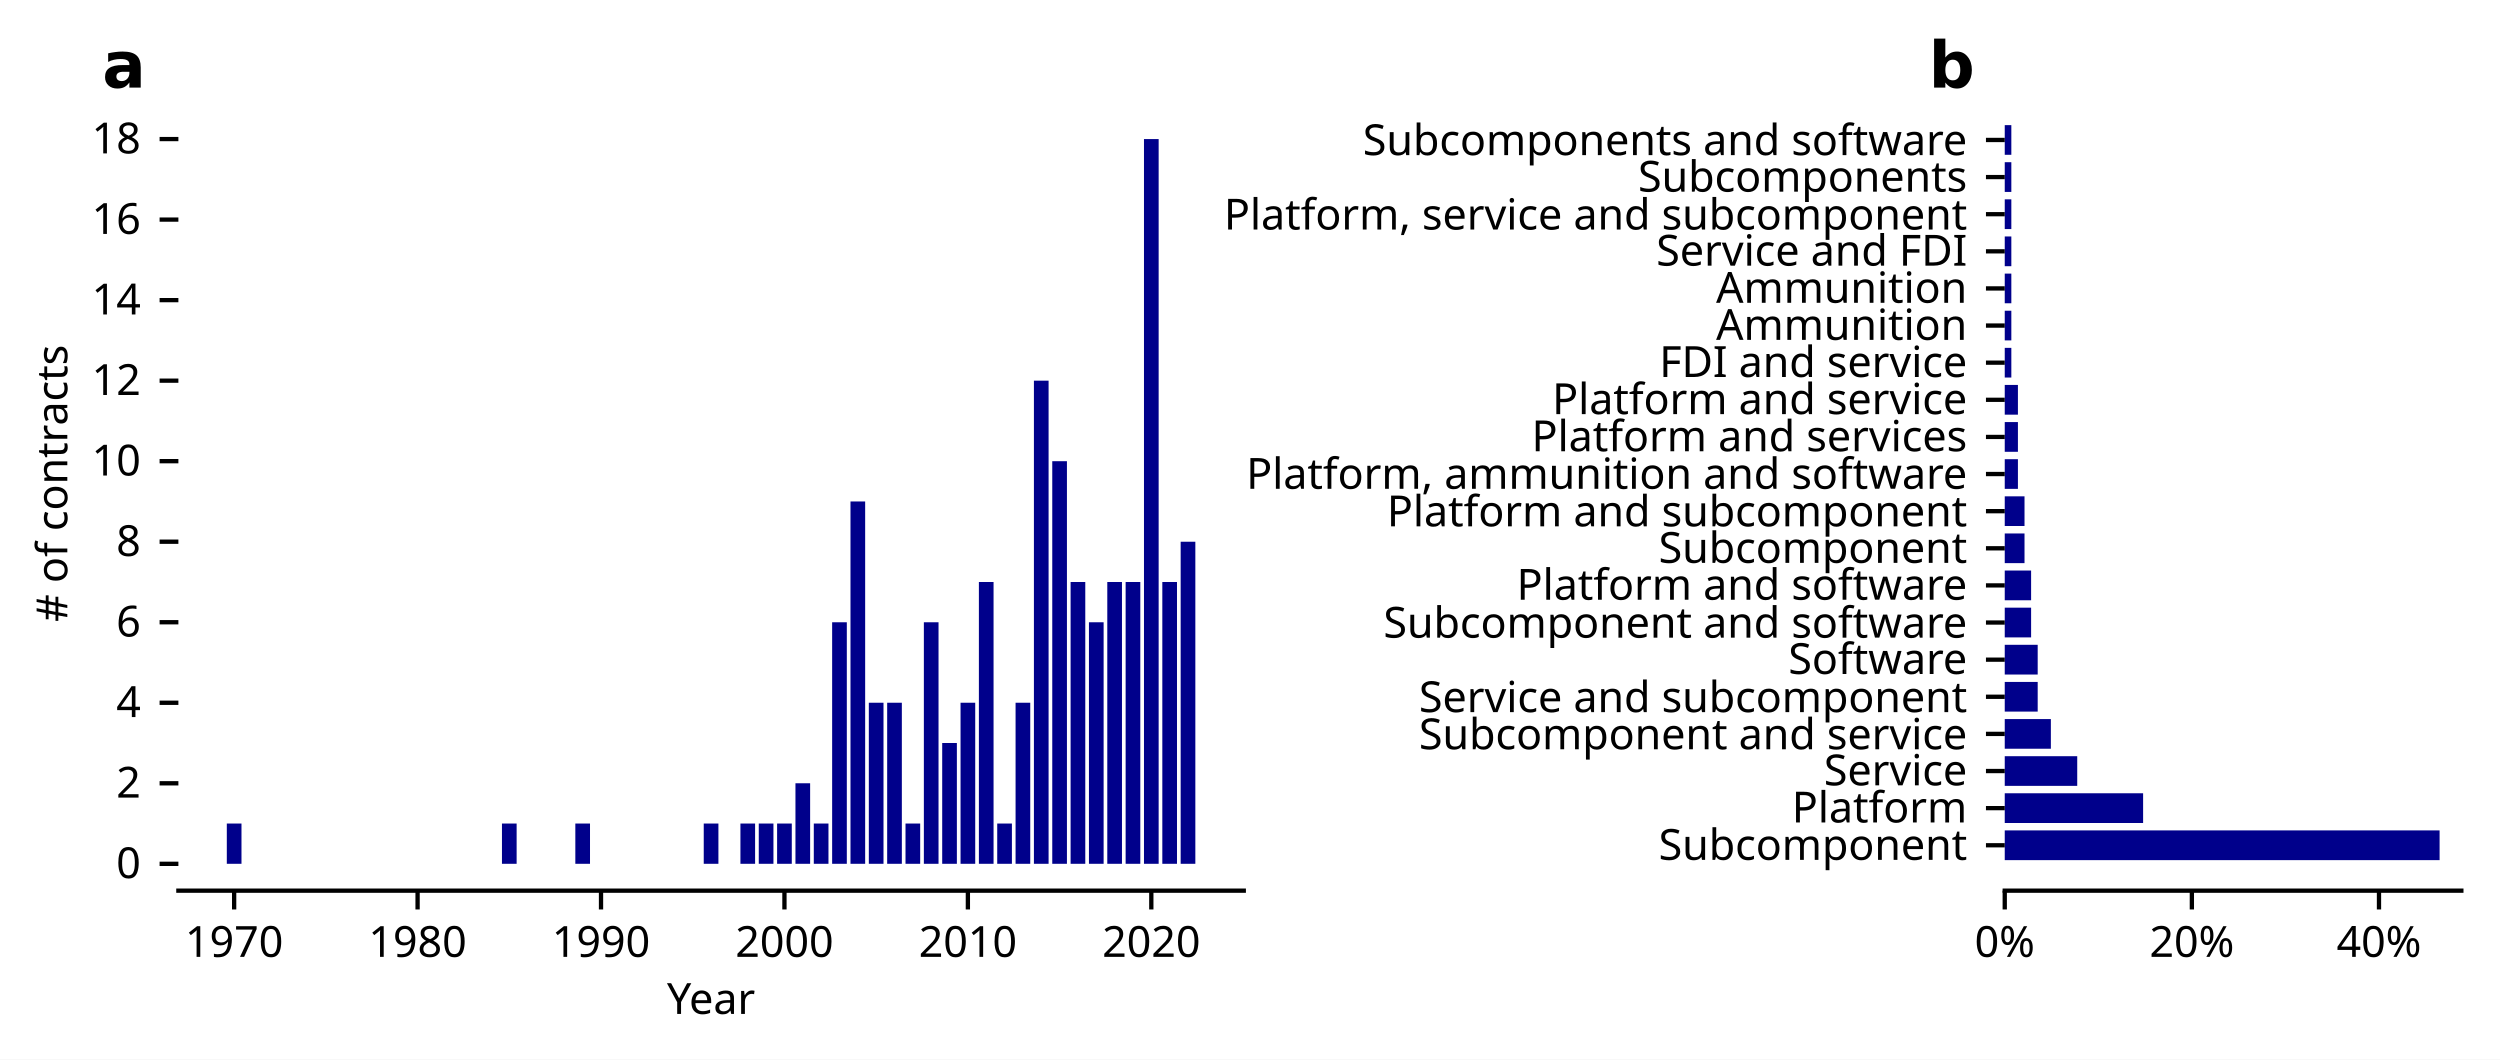
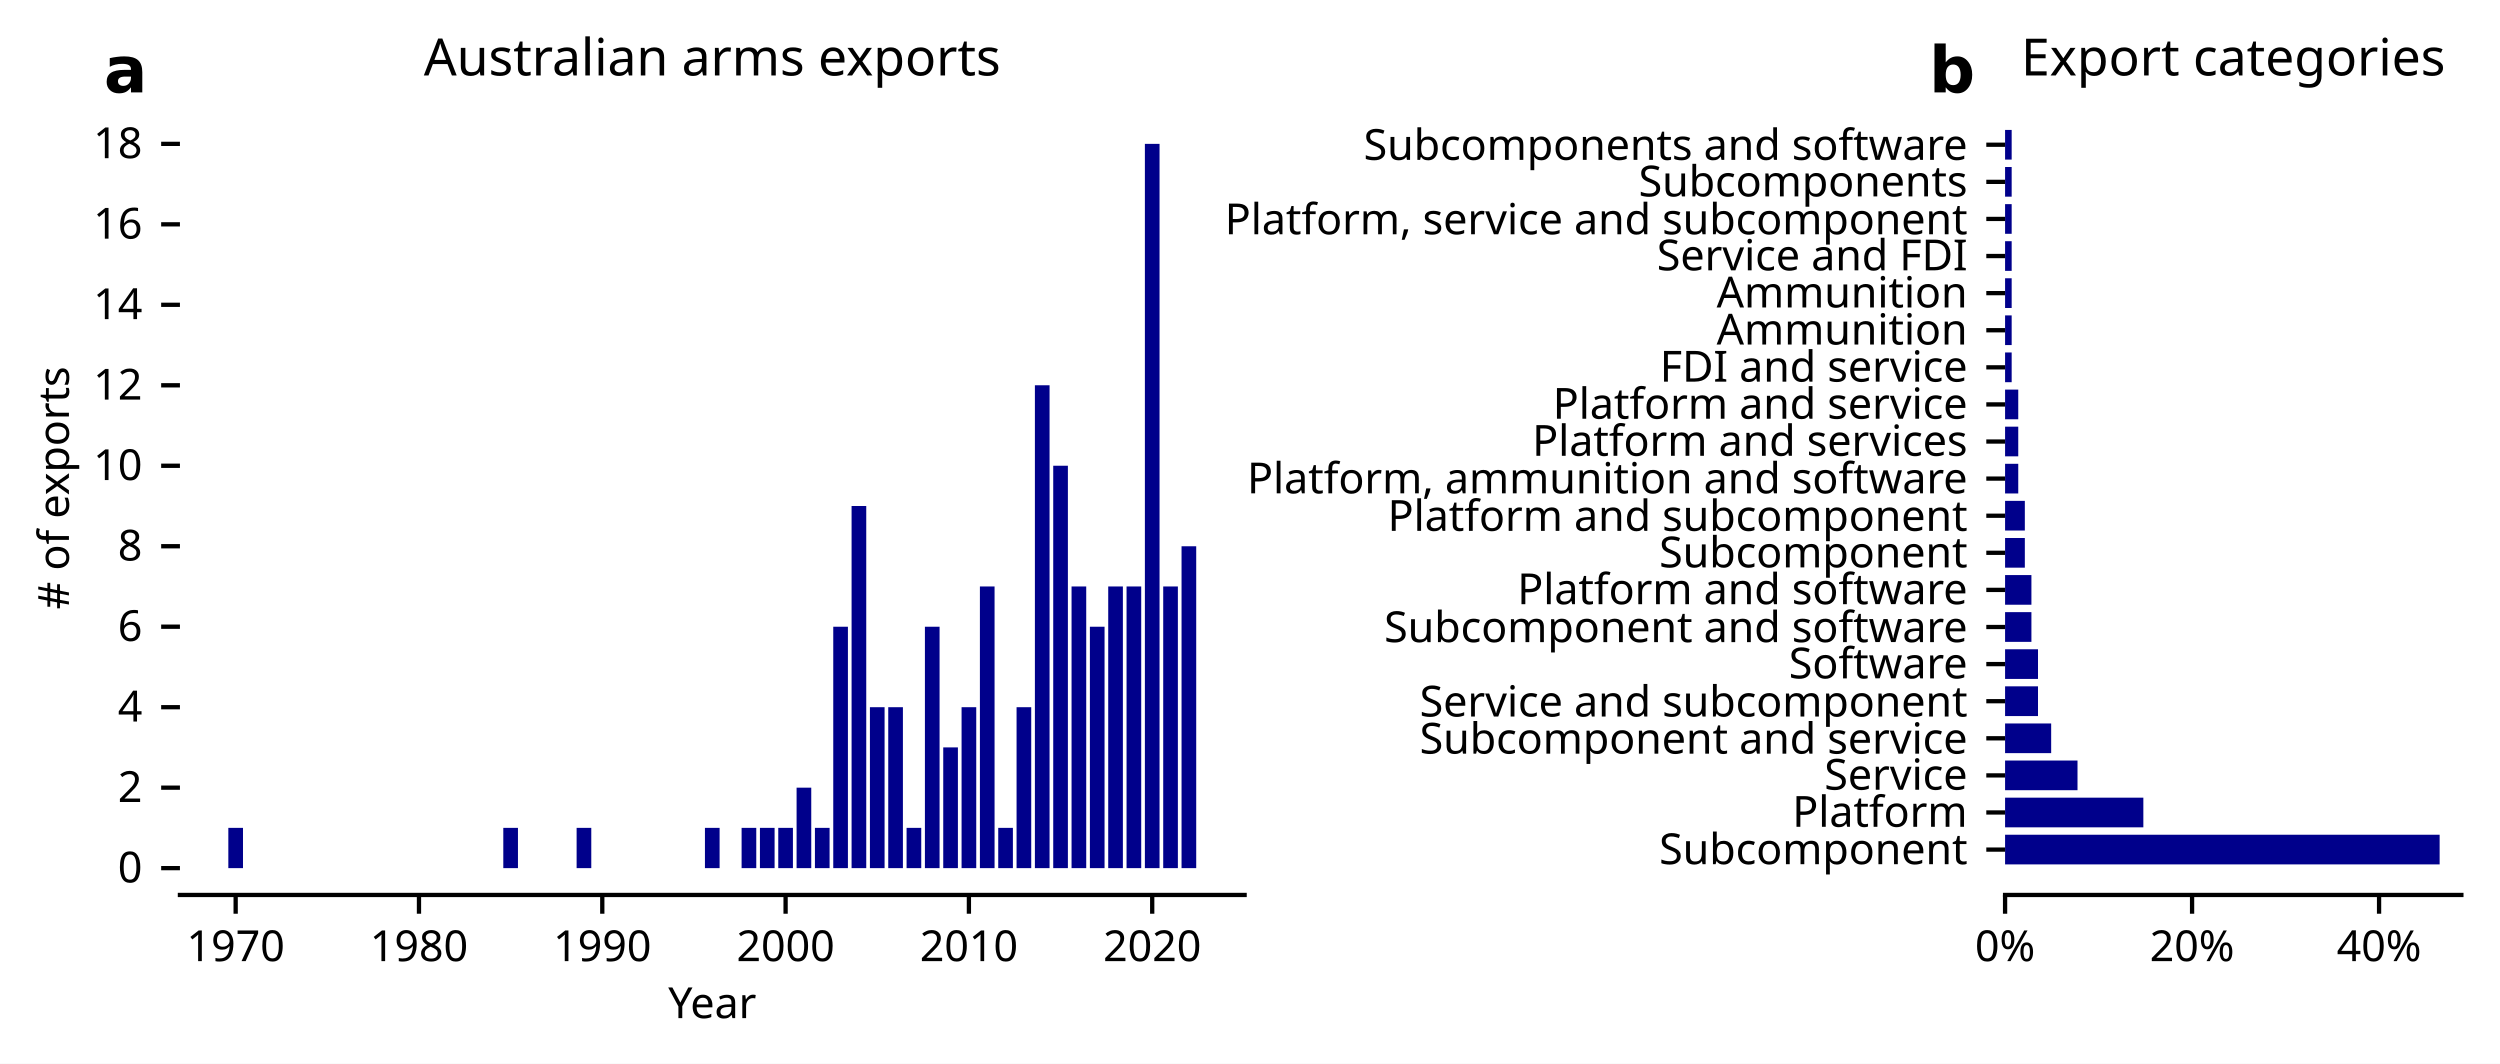
- <svg xmlns="http://www.w3.org/2000/svg" xmlns:xlink="http://www.w3.org/1999/xlink" width="465.621pt" height="197.333pt" viewBox="0 0 465.621 197.333" version="1.1">
+ <svg xmlns="http://www.w3.org/2000/svg" xmlns:xlink="http://www.w3.org/1999/xlink" width="465.932pt" height="198.244pt" viewBox="0 0 465.932 198.244" version="1.1">
  <defs>
    <style type="text/css">*{stroke-linejoin: round; stroke-linecap: butt}</style>
  </defs>
  <g id="figure_1">
    <g id="patch_1">
-       <path d="M -0 197.333  L 465.621 197.333  L 465.621 -0  L -0 -0  z " style="fill: #ffffff" />
+       <path d="M 0 198.244  L 465.932 198.244  L 465.932 0  L 0 0  z " style="fill: #ffffff" />
    </g>
    <g id="axes_1">
      <g id="patch_2">
-         <path d="M 33.224 160.885  L 231.649 160.885  L 231.649 19.153  L 33.224 19.153  L 33.224 160.885  z " style="fill: none" />
+         <path d="M 33.535 161.796  L 231.96 161.796  L 231.96 20.064  L 33.535 20.064  L 33.535 161.796  z " style="fill: none" />
      </g>
      <g id="patch_3">
-         <path d="M 42.243 160.885  L 44.976 160.885  L 44.976 153.386  L 42.243 153.386  z " clip-path="url(#p292abb1988)" style="fill: #00008b" />
+         <path d="M 42.554 161.796  L 45.287 161.796  L 45.287 154.297  L 42.554 154.297  z " clip-path="url(#pc2009edf38)" style="fill: #00008b" />
      </g>
      <g id="patch_4">
-         <path d="M 93.489 160.885  L 96.222 160.885  L 96.222 153.386  L 93.489 153.386  z " clip-path="url(#p292abb1988)" style="fill: #00008b" />
+         <path d="M 93.801 161.796  L 96.534 161.796  L 96.534 154.297  L 93.801 154.297  z " clip-path="url(#pc2009edf38)" style="fill: #00008b" />
      </g>
      <g id="patch_5">
-         <path d="M 107.155 160.885  L 109.888 160.885  L 109.888 153.386  L 107.155 153.386  z " clip-path="url(#p292abb1988)" style="fill: #00008b" />
+         <path d="M 107.466 161.796  L 110.199 161.796  L 110.199 154.297  L 107.466 154.297  z " clip-path="url(#pc2009edf38)" style="fill: #00008b" />
      </g>
      <g id="patch_6">
-         <path d="M 131.07 160.885  L 133.803 160.885  L 133.803 153.386  L 131.07 153.386  z " clip-path="url(#p292abb1988)" style="fill: #00008b" />
+         <path d="M 131.381 161.796  L 134.114 161.796  L 134.114 154.297  L 131.381 154.297  z " clip-path="url(#pc2009edf38)" style="fill: #00008b" />
      </g>
      <g id="patch_7">
-         <path d="M 137.903 160.885  L 140.636 160.885  L 140.636 153.386  L 137.903 153.386  z " clip-path="url(#p292abb1988)" style="fill: #00008b" />
+         <path d="M 138.214 161.796  L 140.947 161.796  L 140.947 154.297  L 138.214 154.297  z " clip-path="url(#pc2009edf38)" style="fill: #00008b" />
      </g>
      <g id="patch_8">
-         <path d="M 141.319 160.885  L 144.052 160.885  L 144.052 153.386  L 141.319 153.386  z " clip-path="url(#p292abb1988)" style="fill: #00008b" />
+         <path d="M 141.63 161.796  L 144.363 161.796  L 144.363 154.297  L 141.63 154.297  z " clip-path="url(#pc2009edf38)" style="fill: #00008b" />
      </g>
      <g id="patch_9">
-         <path d="M 144.735 160.885  L 147.469 160.885  L 147.469 153.386  L 144.735 153.386  z " clip-path="url(#p292abb1988)" style="fill: #00008b" />
+         <path d="M 145.047 161.796  L 147.78 161.796  L 147.78 154.297  L 145.047 154.297  z " clip-path="url(#pc2009edf38)" style="fill: #00008b" />
      </g>
      <g id="patch_10">
-         <path d="M 148.152 160.885  L 150.885 160.885  L 150.885 145.887  L 148.152 145.887  z " clip-path="url(#p292abb1988)" style="fill: #00008b" />
+         <path d="M 148.463 161.796  L 151.196 161.796  L 151.196 146.798  L 148.463 146.798  z " clip-path="url(#pc2009edf38)" style="fill: #00008b" />
      </g>
      <g id="patch_11">
-         <path d="M 151.568 160.885  L 154.301 160.885  L 154.301 153.386  L 151.568 153.386  z " clip-path="url(#p292abb1988)" style="fill: #00008b" />
+         <path d="M 151.88 161.796  L 154.613 161.796  L 154.613 154.297  L 151.88 154.297  z " clip-path="url(#pc2009edf38)" style="fill: #00008b" />
      </g>
      <g id="patch_12">
-         <path d="M 154.985 160.885  L 157.718 160.885  L 157.718 115.891  L 154.985 115.891  z " clip-path="url(#p292abb1988)" style="fill: #00008b" />
+         <path d="M 155.296 161.796  L 158.029 161.796  L 158.029 116.802  L 155.296 116.802  z " clip-path="url(#pc2009edf38)" style="fill: #00008b" />
      </g>
      <g id="patch_13">
-         <path d="M 158.401 160.885  L 161.134 160.885  L 161.134 93.393  L 158.401 93.393  z " clip-path="url(#p292abb1988)" style="fill: #00008b" />
+         <path d="M 158.712 161.796  L 161.445 161.796  L 161.445 94.305  L 158.712 94.305  z " clip-path="url(#pc2009edf38)" style="fill: #00008b" />
      </g>
      <g id="patch_14">
-         <path d="M 161.817 160.885  L 164.551 160.885  L 164.551 130.889  L 161.817 130.889  z " clip-path="url(#p292abb1988)" style="fill: #00008b" />
+         <path d="M 162.129 161.796  L 164.862 161.796  L 164.862 131.8  L 162.129 131.8  z " clip-path="url(#pc2009edf38)" style="fill: #00008b" />
      </g>
      <g id="patch_15">
-         <path d="M 165.234 160.885  L 167.967 160.885  L 167.967 130.889  L 165.234 130.889  z " clip-path="url(#p292abb1988)" style="fill: #00008b" />
+         <path d="M 165.545 161.796  L 168.278 161.796  L 168.278 131.8  L 165.545 131.8  z " clip-path="url(#pc2009edf38)" style="fill: #00008b" />
      </g>
      <g id="patch_16">
-         <path d="M 168.65 160.885  L 171.383 160.885  L 171.383 153.386  L 168.65 153.386  z " clip-path="url(#p292abb1988)" style="fill: #00008b" />
+         <path d="M 168.962 161.796  L 171.695 161.796  L 171.695 154.297  L 168.962 154.297  z " clip-path="url(#pc2009edf38)" style="fill: #00008b" />
      </g>
      <g id="patch_17">
-         <path d="M 172.067 160.885  L 174.8 160.885  L 174.8 115.891  L 172.067 115.891  z " clip-path="url(#p292abb1988)" style="fill: #00008b" />
+         <path d="M 172.378 161.796  L 175.111 161.796  L 175.111 116.802  L 172.378 116.802  z " clip-path="url(#pc2009edf38)" style="fill: #00008b" />
      </g>
      <g id="patch_18">
-         <path d="M 175.483 160.885  L 178.216 160.885  L 178.216 138.388  L 175.483 138.388  z " clip-path="url(#p292abb1988)" style="fill: #00008b" />
+         <path d="M 175.794 161.796  L 178.528 161.796  L 178.528 139.299  L 175.794 139.299  z " clip-path="url(#pc2009edf38)" style="fill: #00008b" />
      </g>
      <g id="patch_19">
-         <path d="M 178.9 160.885  L 181.633 160.885  L 181.633 130.889  L 178.9 130.889  z " clip-path="url(#p292abb1988)" style="fill: #00008b" />
+         <path d="M 179.211 161.796  L 181.944 161.796  L 181.944 131.8  L 179.211 131.8  z " clip-path="url(#pc2009edf38)" style="fill: #00008b" />
      </g>
      <g id="patch_20">
-         <path d="M 182.316 160.885  L 185.049 160.885  L 185.049 108.392  L 182.316 108.392  z " clip-path="url(#p292abb1988)" style="fill: #00008b" />
+         <path d="M 182.627 161.796  L 185.36 161.796  L 185.36 109.303  L 182.627 109.303  z " clip-path="url(#pc2009edf38)" style="fill: #00008b" />
      </g>
      <g id="patch_21">
-         <path d="M 185.732 160.885  L 188.466 160.885  L 188.466 153.386  L 185.732 153.386  z " clip-path="url(#p292abb1988)" style="fill: #00008b" />
+         <path d="M 186.044 161.796  L 188.777 161.796  L 188.777 154.297  L 186.044 154.297  z " clip-path="url(#pc2009edf38)" style="fill: #00008b" />
      </g>
      <g id="patch_22">
-         <path d="M 189.149 160.885  L 191.882 160.885  L 191.882 130.889  L 189.149 130.889  z " clip-path="url(#p292abb1988)" style="fill: #00008b" />
+         <path d="M 189.46 161.796  L 192.193 161.796  L 192.193 131.8  L 189.46 131.8  z " clip-path="url(#pc2009edf38)" style="fill: #00008b" />
      </g>
      <g id="patch_23">
-         <path d="M 192.565 160.885  L 195.298 160.885  L 195.298 70.896  L 192.565 70.896  z " clip-path="url(#p292abb1988)" style="fill: #00008b" />
+         <path d="M 192.876 161.796  L 195.61 161.796  L 195.61 71.808  L 192.876 71.808  z " clip-path="url(#pc2009edf38)" style="fill: #00008b" />
      </g>
      <g id="patch_24">
-         <path d="M 195.982 160.885  L 198.715 160.885  L 198.715 85.894  L 195.982 85.894  z " clip-path="url(#p292abb1988)" style="fill: #00008b" />
+         <path d="M 196.293 161.796  L 199.026 161.796  L 199.026 86.806  L 196.293 86.806  z " clip-path="url(#pc2009edf38)" style="fill: #00008b" />
      </g>
      <g id="patch_25">
-         <path d="M 199.398 160.885  L 202.131 160.885  L 202.131 108.392  L 199.398 108.392  z " clip-path="url(#p292abb1988)" style="fill: #00008b" />
+         <path d="M 199.709 161.796  L 202.442 161.796  L 202.442 109.303  L 199.709 109.303  z " clip-path="url(#pc2009edf38)" style="fill: #00008b" />
      </g>
      <g id="patch_26">
-         <path d="M 202.814 160.885  L 205.548 160.885  L 205.548 115.891  L 202.814 115.891  z " clip-path="url(#p292abb1988)" style="fill: #00008b" />
+         <path d="M 203.126 161.796  L 205.859 161.796  L 205.859 116.802  L 203.126 116.802  z " clip-path="url(#pc2009edf38)" style="fill: #00008b" />
      </g>
      <g id="patch_27">
-         <path d="M 206.231 160.885  L 208.964 160.885  L 208.964 108.392  L 206.231 108.392  z " clip-path="url(#p292abb1988)" style="fill: #00008b" />
+         <path d="M 206.542 161.796  L 209.275 161.796  L 209.275 109.303  L 206.542 109.303  z " clip-path="url(#pc2009edf38)" style="fill: #00008b" />
      </g>
      <g id="patch_28">
-         <path d="M 209.647 160.885  L 212.38 160.885  L 212.38 108.392  L 209.647 108.392  z " clip-path="url(#p292abb1988)" style="fill: #00008b" />
+         <path d="M 209.959 161.796  L 212.692 161.796  L 212.692 109.303  L 209.959 109.303  z " clip-path="url(#pc2009edf38)" style="fill: #00008b" />
      </g>
      <g id="patch_29">
-         <path d="M 213.064 160.885  L 215.797 160.885  L 215.797 25.902  L 213.064 25.902  z " clip-path="url(#p292abb1988)" style="fill: #00008b" />
+         <path d="M 213.375 161.796  L 216.108 161.796  L 216.108 26.813  L 213.375 26.813  z " clip-path="url(#pc2009edf38)" style="fill: #00008b" />
      </g>
      <g id="patch_30">
-         <path d="M 216.48 160.885  L 219.213 160.885  L 219.213 108.392  L 216.48 108.392  z " clip-path="url(#p292abb1988)" style="fill: #00008b" />
+         <path d="M 216.791 161.796  L 219.524 161.796  L 219.524 109.303  L 216.791 109.303  z " clip-path="url(#pc2009edf38)" style="fill: #00008b" />
      </g>
      <g id="patch_31">
-         <path d="M 219.896 160.885  L 222.63 160.885  L 222.63 100.893  L 219.896 100.893  z " clip-path="url(#p292abb1988)" style="fill: #00008b" />
+         <path d="M 220.208 161.796  L 222.941 161.796  L 222.941 101.804  L 220.208 101.804  z " clip-path="url(#pc2009edf38)" style="fill: #00008b" />
      </g>
      <g id="matplotlib.axis_1">
        <g id="xtick_1">
          <g id="line2d_1">
            <defs>
-               <path id="m5341756883" d="M 0 0  L 0 3.5  " style="stroke: #000000; stroke-width: 0.8" />
+               <path id="m7b7321b5f1" d="M 0 0  L 0 3.5  " style="stroke: #000000; stroke-width: 0.8" />
            </defs>
            <g>
-               <use xlink:href="#m5341756883" x="43.61" y="165.885" style="stroke: #000000; stroke-width: 0.8" />
+               <use xlink:href="#m7b7321b5f1" x="43.921" y="166.796" style="stroke: #000000; stroke-width: 0.8" />
            </g>
          </g>
          <g id="text_1">
-             <text style="font-size: 8px; font-family: 'Atkinson Hyperlegible'; text-anchor: middle" x="43.61" y="178.221" transform="rotate(-0 43.60964 178.2213)">1970</text>
+             <text style="font-size: 8px; font-family: 'Atkinson Hyperlegible'; text-anchor: middle" x="43.921" y="179.133" transform="rotate(-0 43.92089 179.1325)">1970</text>
          </g>
        </g>
        <g id="xtick_2">
          <g id="line2d_2">
            <g>
-               <use xlink:href="#m5341756883" x="77.774" y="165.885" style="stroke: #000000; stroke-width: 0.8" />
+               <use xlink:href="#m7b7321b5f1" x="78.085" y="166.796" style="stroke: #000000; stroke-width: 0.8" />
            </g>
          </g>
          <g id="text_2">
-             <text style="font-size: 8px; font-family: 'Atkinson Hyperlegible'; text-anchor: middle" x="77.774" y="178.221" transform="rotate(-0 77.77376 178.2213)">1980</text>
+             <text style="font-size: 8px; font-family: 'Atkinson Hyperlegible'; text-anchor: middle" x="78.085" y="179.133" transform="rotate(-0 78.08501 179.1325)">1980</text>
          </g>
        </g>
        <g id="xtick_3">
          <g id="line2d_3">
            <g>
-               <use xlink:href="#m5341756883" x="111.938" y="165.885" style="stroke: #000000; stroke-width: 0.8" />
+               <use xlink:href="#m7b7321b5f1" x="112.249" y="166.796" style="stroke: #000000; stroke-width: 0.8" />
            </g>
          </g>
          <g id="text_3">
-             <text style="font-size: 8px; font-family: 'Atkinson Hyperlegible'; text-anchor: middle" x="111.938" y="178.221" transform="rotate(-0 111.9379 178.2213)">1990</text>
+             <text style="font-size: 8px; font-family: 'Atkinson Hyperlegible'; text-anchor: middle" x="112.249" y="179.133" transform="rotate(-0 112.2491 179.1325)">1990</text>
          </g>
        </g>
        <g id="xtick_4">
          <g id="line2d_4">
            <g>
-               <use xlink:href="#m5341756883" x="146.102" y="165.885" style="stroke: #000000; stroke-width: 0.8" />
+               <use xlink:href="#m7b7321b5f1" x="146.413" y="166.796" style="stroke: #000000; stroke-width: 0.8" />
            </g>
          </g>
          <g id="text_4">
-             <text style="font-size: 8px; font-family: 'Atkinson Hyperlegible'; text-anchor: middle" x="146.102" y="178.221" transform="rotate(-0 146.102 178.2213)">2000</text>
+             <text style="font-size: 8px; font-family: 'Atkinson Hyperlegible'; text-anchor: middle" x="146.413" y="179.133" transform="rotate(-0 146.4132 179.1325)">2000</text>
          </g>
        </g>
        <g id="xtick_5">
          <g id="line2d_5">
            <g>
-               <use xlink:href="#m5341756883" x="180.266" y="165.885" style="stroke: #000000; stroke-width: 0.8" />
+               <use xlink:href="#m7b7321b5f1" x="180.577" y="166.796" style="stroke: #000000; stroke-width: 0.8" />
            </g>
          </g>
          <g id="text_5">
-             <text style="font-size: 8px; font-family: 'Atkinson Hyperlegible'; text-anchor: middle" x="180.266" y="178.221" transform="rotate(-0 180.2661 178.2213)">2010</text>
+             <text style="font-size: 8px; font-family: 'Atkinson Hyperlegible'; text-anchor: middle" x="180.577" y="179.133" transform="rotate(-0 180.5774 179.1325)">2010</text>
          </g>
        </g>
        <g id="xtick_6">
          <g id="line2d_6">
            <g>
-               <use xlink:href="#m5341756883" x="214.43" y="165.885" style="stroke: #000000; stroke-width: 0.8" />
+               <use xlink:href="#m7b7321b5f1" x="214.741" y="166.796" style="stroke: #000000; stroke-width: 0.8" />
            </g>
          </g>
          <g id="text_6">
-             <text style="font-size: 8px; font-family: 'Atkinson Hyperlegible'; text-anchor: middle" x="214.43" y="178.221" transform="rotate(-0 214.4302 178.2213)">2020</text>
+             <text style="font-size: 8px; font-family: 'Atkinson Hyperlegible'; text-anchor: middle" x="214.741" y="179.133" transform="rotate(-0 214.7415 179.1325)">2020</text>
          </g>
        </g>
        <g id="text_7">
-           <text style="font-size: 8px; font-family: 'Atkinson Hyperlegible'; text-anchor: middle" x="132.436" y="188.845" transform="rotate(-0 132.4363 188.8451)">Year</text>
+           <text style="font-size: 8px; font-family: 'Atkinson Hyperlegible'; text-anchor: middle" x="132.748" y="189.756" transform="rotate(-0 132.7476 189.7563)">Year</text>
        </g>
      </g>
      <g id="matplotlib.axis_2">
        <g id="ytick_1">
          <g id="line2d_7">
            <defs>
-               <path id="maf3bcf8585" d="M 0 0  L -3.5 0  " style="stroke: #000000; stroke-width: 0.8" />
+               <path id="mb885548578" d="M 0 0  L -3.5 0  " style="stroke: #000000; stroke-width: 0.8" />
            </defs>
            <g>
-               <use xlink:href="#maf3bcf8585" x="33.224" y="160.885" style="stroke: #000000; stroke-width: 0.8" />
+               <use xlink:href="#mb885548578" x="33.535" y="161.796" style="stroke: #000000; stroke-width: 0.8" />
            </g>
          </g>
          <g id="text_8">
-             <text style="font-size: 8px; font-family: 'Atkinson Hyperlegible'; text-anchor: end" x="26.224" y="163.553" transform="rotate(-0 26.22375 163.5532)">0</text>
+             <text style="font-size: 8px; font-family: 'Atkinson Hyperlegible'; text-anchor: end" x="26.535" y="164.464" transform="rotate(-0 26.535 164.4644)">0</text>
          </g>
        </g>
        <g id="ytick_2">
          <g id="line2d_8">
            <g>
-               <use xlink:href="#maf3bcf8585" x="33.224" y="145.887" style="stroke: #000000; stroke-width: 0.8" />
+               <use xlink:href="#mb885548578" x="33.535" y="146.798" style="stroke: #000000; stroke-width: 0.8" />
            </g>
          </g>
          <g id="text_9">
-             <text style="font-size: 8px; font-family: 'Atkinson Hyperlegible'; text-anchor: end" x="26.224" y="148.555" transform="rotate(-0 26.22375 148.5551)">2</text>
+             <text style="font-size: 8px; font-family: 'Atkinson Hyperlegible'; text-anchor: end" x="26.535" y="149.466" transform="rotate(-0 26.535 149.4663)">2</text>
          </g>
        </g>
        <g id="ytick_3">
          <g id="line2d_9">
            <g>
-               <use xlink:href="#maf3bcf8585" x="33.224" y="130.889" style="stroke: #000000; stroke-width: 0.8" />
+               <use xlink:href="#mb885548578" x="33.535" y="131.8" style="stroke: #000000; stroke-width: 0.8" />
            </g>
          </g>
          <g id="text_10">
-             <text style="font-size: 8px; font-family: 'Atkinson Hyperlegible'; text-anchor: end" x="26.224" y="133.557" transform="rotate(-0 26.22375 133.5569)">4</text>
+             <text style="font-size: 8px; font-family: 'Atkinson Hyperlegible'; text-anchor: end" x="26.535" y="134.468" transform="rotate(-0 26.535 134.4682)">4</text>
          </g>
        </g>
        <g id="ytick_4">
          <g id="line2d_10">
            <g>
-               <use xlink:href="#maf3bcf8585" x="33.224" y="115.891" style="stroke: #000000; stroke-width: 0.8" />
+               <use xlink:href="#mb885548578" x="33.535" y="116.802" style="stroke: #000000; stroke-width: 0.8" />
            </g>
          </g>
          <g id="text_11">
-             <text style="font-size: 8px; font-family: 'Atkinson Hyperlegible'; text-anchor: end" x="26.224" y="118.559" transform="rotate(-0 26.22375 118.5588)">6</text>
+             <text style="font-size: 8px; font-family: 'Atkinson Hyperlegible'; text-anchor: end" x="26.535" y="119.47" transform="rotate(-0 26.535 119.47)">6</text>
          </g>
        </g>
        <g id="ytick_5">
          <g id="line2d_11">
            <g>
-               <use xlink:href="#maf3bcf8585" x="33.224" y="100.893" style="stroke: #000000; stroke-width: 0.8" />
+               <use xlink:href="#mb885548578" x="33.535" y="101.804" style="stroke: #000000; stroke-width: 0.8" />
            </g>
          </g>
          <g id="text_12">
-             <text style="font-size: 8px; font-family: 'Atkinson Hyperlegible'; text-anchor: end" x="26.224" y="103.561" transform="rotate(-0 26.22375 103.5607)">8</text>
+             <text style="font-size: 8px; font-family: 'Atkinson Hyperlegible'; text-anchor: end" x="26.535" y="104.472" transform="rotate(-0 26.535 104.4719)">8</text>
          </g>
        </g>
        <g id="ytick_6">
          <g id="line2d_12">
            <g>
-               <use xlink:href="#maf3bcf8585" x="33.224" y="85.894" style="stroke: #000000; stroke-width: 0.8" />
+               <use xlink:href="#mb885548578" x="33.535" y="86.806" style="stroke: #000000; stroke-width: 0.8" />
            </g>
          </g>
          <g id="text_13">
-             <text style="font-size: 8px; font-family: 'Atkinson Hyperlegible'; text-anchor: end" x="26.224" y="88.563" transform="rotate(-0 26.22375 88.56255)">10</text>
+             <text style="font-size: 8px; font-family: 'Atkinson Hyperlegible'; text-anchor: end" x="26.535" y="89.474" transform="rotate(-0 26.535 89.47378)">10</text>
          </g>
        </g>
        <g id="ytick_7">
          <g id="line2d_13">
            <g>
-               <use xlink:href="#maf3bcf8585" x="33.224" y="70.896" style="stroke: #000000; stroke-width: 0.8" />
+               <use xlink:href="#mb885548578" x="33.535" y="71.808" style="stroke: #000000; stroke-width: 0.8" />
            </g>
          </g>
          <g id="text_14">
-             <text style="font-size: 8px; font-family: 'Atkinson Hyperlegible'; text-anchor: end" x="26.224" y="73.564" transform="rotate(-0 26.22375 73.56443)">12</text>
+             <text style="font-size: 8px; font-family: 'Atkinson Hyperlegible'; text-anchor: end" x="26.535" y="74.476" transform="rotate(-0 26.535 74.47566)">12</text>
          </g>
        </g>
        <g id="ytick_8">
          <g id="line2d_14">
            <g>
-               <use xlink:href="#maf3bcf8585" x="33.224" y="55.898" style="stroke: #000000; stroke-width: 0.8" />
+               <use xlink:href="#mb885548578" x="33.535" y="56.809" style="stroke: #000000; stroke-width: 0.8" />
            </g>
          </g>
          <g id="text_15">
-             <text style="font-size: 8px; font-family: 'Atkinson Hyperlegible'; text-anchor: end" x="26.224" y="58.566" transform="rotate(-0 26.22375 58.5663)">14</text>
+             <text style="font-size: 8px; font-family: 'Atkinson Hyperlegible'; text-anchor: end" x="26.535" y="59.478" transform="rotate(-0 26.535 59.47753)">14</text>
          </g>
        </g>
        <g id="ytick_9">
          <g id="line2d_15">
            <g>
-               <use xlink:href="#maf3bcf8585" x="33.224" y="40.9" style="stroke: #000000; stroke-width: 0.8" />
+               <use xlink:href="#mb885548578" x="33.535" y="41.811" style="stroke: #000000; stroke-width: 0.8" />
            </g>
          </g>
          <g id="text_16">
-             <text style="font-size: 8px; font-family: 'Atkinson Hyperlegible'; text-anchor: end" x="26.224" y="43.568" transform="rotate(-0 26.22375 43.56818)">16</text>
+             <text style="font-size: 8px; font-family: 'Atkinson Hyperlegible'; text-anchor: end" x="26.535" y="44.479" transform="rotate(-0 26.535 44.47941)">16</text>
          </g>
        </g>
        <g id="ytick_10">
          <g id="line2d_16">
            <g>
-               <use xlink:href="#maf3bcf8585" x="33.224" y="25.902" style="stroke: #000000; stroke-width: 0.8" />
+               <use xlink:href="#mb885548578" x="33.535" y="26.813" style="stroke: #000000; stroke-width: 0.8" />
            </g>
          </g>
          <g id="text_17">
-             <text style="font-size: 8px; font-family: 'Atkinson Hyperlegible'; text-anchor: end" x="26.224" y="28.57" transform="rotate(-0 26.22375 28.57005)">18</text>
+             <text style="font-size: 8px; font-family: 'Atkinson Hyperlegible'; text-anchor: end" x="26.535" y="29.481" transform="rotate(-0 26.535 29.48128)">18</text>
          </g>
        </g>
        <g id="text_18">
-           <text style="font-size: 8px; font-family: 'Atkinson Hyperlegible'; text-anchor: middle" x="12.536" y="90.019" transform="rotate(-90 12.53625 90.01891)"># of contracts</text>
+           <text style="font-size: 8px; font-family: 'Atkinson Hyperlegible'; text-anchor: middle" x="12.848" y="90.93" transform="rotate(-90 12.8475 90.93014)"># of exports</text>
        </g>
      </g>
      <g id="patch_32">
-         <path d="M 33.224 165.885  L 231.649 165.885  " style="fill: none; stroke: #000000; stroke-width: 0.8; stroke-linejoin: miter; stroke-linecap: square" />
+         <path d="M 33.535 166.796  L 231.96 166.796  " style="fill: none; stroke: #000000; stroke-width: 0.8; stroke-linejoin: miter; stroke-linecap: square" />
      </g>
      <g id="text_19">
-         <text style="font-weight: 700; font-size: 12px; font-family: 'DejaVu Sans', 'Bitstream Vera Sans', 'Computer Modern Sans Serif', 'Lucida Grande', 'Verdana', 'Geneva', 'Lucid', 'Arial', 'Helvetica', 'Avant Garde', sans-serif; text-anchor: start" x="19.051" y="16.318" transform="rotate(-0 19.05052 16.31812)">a</text>
+         <text style="font-weight: 700; font-size: 12px; font-family: 'DejaVu Sans', 'Bitstream Vera Sans', 'Computer Modern Sans Serif', 'Lucida Grande', 'Verdana', 'Geneva', 'Lucid', 'Arial', 'Helvetica', 'Avant Garde', sans-serif; text-anchor: start" x="19.362" y="17.229" transform="rotate(-0 19.36177 17.22935)">a</text>
+       </g>
+       <g id="text_20">
+         <text style="font-size: 9.6px; font-family: 'Atkinson Hyperlegible'; text-anchor: middle" x="132.748" y="14.064" transform="rotate(-0 132.7476 14.064)">Australian arms exports</text>
      </g>
    </g>
    <g id="axes_2">
      <g id="patch_33">
-         <path d="M 373.381 160.885  L 458.421 160.885  L 458.421 19.153  L 373.381 19.153  L 373.381 160.885  z " style="fill: none" />
+         <path d="M 373.692 161.796  L 458.732 161.796  L 458.732 20.064  L 373.692 20.064  L 373.692 161.796  z " style="fill: none" />
      </g>
      <g id="patch_34">
-         <path d="M 373.381 160.194  L 454.371 160.194  L 454.371 154.663  L 373.381 154.663  z " clip-path="url(#peea76c81ac)" style="fill: #00008b" />
+         <path d="M 373.692 161.105  L 454.682 161.105  L 454.682 155.574  L 373.692 155.574  z " clip-path="url(#pafed9ecff1)" style="fill: #00008b" />
      </g>
      <g id="patch_35">
-         <path d="M 373.381 153.28  L 399.151 153.28  L 399.151 147.749  L 373.381 147.749  z " clip-path="url(#peea76c81ac)" style="fill: #00008b" />
+         <path d="M 373.692 154.191  L 399.462 154.191  L 399.462 148.66  L 373.692 148.66  z " clip-path="url(#pafed9ecff1)" style="fill: #00008b" />
      </g>
      <g id="patch_36">
-         <path d="M 373.381 146.366  L 386.88 146.366  L 386.88 140.835  L 373.381 140.835  z " clip-path="url(#peea76c81ac)" style="fill: #00008b" />
+         <path d="M 373.692 147.277  L 387.191 147.277  L 387.191 141.746  L 373.692 141.746  z " clip-path="url(#pafed9ecff1)" style="fill: #00008b" />
      </g>
      <g id="patch_37">
-         <path d="M 373.381 139.452  L 381.971 139.452  L 381.971 133.921  L 373.381 133.921  z " clip-path="url(#peea76c81ac)" style="fill: #00008b" />
+         <path d="M 373.692 140.364  L 382.282 140.364  L 382.282 134.833  L 373.692 134.833  z " clip-path="url(#pafed9ecff1)" style="fill: #00008b" />
      </g>
      <g id="patch_38">
-         <path d="M 373.381 132.539  L 379.517 132.539  L 379.517 127.008  L 373.381 127.008  z " clip-path="url(#peea76c81ac)" style="fill: #00008b" />
+         <path d="M 373.692 133.45  L 379.828 133.45  L 379.828 127.919  L 373.692 127.919  z " clip-path="url(#pafed9ecff1)" style="fill: #00008b" />
      </g>
      <g id="patch_39">
-         <path d="M 373.381 125.625  L 379.517 125.625  L 379.517 120.094  L 373.381 120.094  z " clip-path="url(#peea76c81ac)" style="fill: #00008b" />
+         <path d="M 373.692 126.536  L 379.828 126.536  L 379.828 121.005  L 373.692 121.005  z " clip-path="url(#pafed9ecff1)" style="fill: #00008b" />
      </g>
      <g id="patch_40">
-         <path d="M 373.381 118.711  L 378.29 118.711  L 378.29 113.18  L 373.381 113.18  z " clip-path="url(#peea76c81ac)" style="fill: #00008b" />
+         <path d="M 373.692 119.622  L 378.601 119.622  L 378.601 114.091  L 373.692 114.091  z " clip-path="url(#pafed9ecff1)" style="fill: #00008b" />
      </g>
      <g id="patch_41">
-         <path d="M 373.381 111.797  L 378.29 111.797  L 378.29 106.266  L 373.381 106.266  z " clip-path="url(#peea76c81ac)" style="fill: #00008b" />
+         <path d="M 373.692 112.709  L 378.601 112.709  L 378.601 107.178  L 373.692 107.178  z " clip-path="url(#pafed9ecff1)" style="fill: #00008b" />
      </g>
      <g id="patch_42">
-         <path d="M 373.381 104.884  L 377.063 104.884  L 377.063 99.353  L 373.381 99.353  z " clip-path="url(#peea76c81ac)" style="fill: #00008b" />
+         <path d="M 373.692 105.795  L 377.374 105.795  L 377.374 100.264  L 373.692 100.264  z " clip-path="url(#pafed9ecff1)" style="fill: #00008b" />
      </g>
      <g id="patch_43">
-         <path d="M 373.381 97.97  L 377.063 97.97  L 377.063 92.439  L 373.381 92.439  z " clip-path="url(#peea76c81ac)" style="fill: #00008b" />
+         <path d="M 373.692 98.881  L 377.374 98.881  L 377.374 93.35  L 373.692 93.35  z " clip-path="url(#pafed9ecff1)" style="fill: #00008b" />
      </g>
      <g id="patch_44">
-         <path d="M 373.381 91.056  L 375.835 91.056  L 375.835 85.525  L 373.381 85.525  z " clip-path="url(#peea76c81ac)" style="fill: #00008b" />
+         <path d="M 373.692 91.967  L 376.147 91.967  L 376.147 86.436  L 373.692 86.436  z " clip-path="url(#pafed9ecff1)" style="fill: #00008b" />
      </g>
      <g id="patch_45">
-         <path d="M 373.381 84.142  L 375.835 84.142  L 375.835 78.611  L 373.381 78.611  z " clip-path="url(#peea76c81ac)" style="fill: #00008b" />
+         <path d="M 373.692 85.053  L 376.147 85.053  L 376.147 79.522  L 373.692 79.522  z " clip-path="url(#pafed9ecff1)" style="fill: #00008b" />
      </g>
      <g id="patch_46">
-         <path d="M 373.381 77.228  L 375.835 77.228  L 375.835 71.697  L 373.381 71.697  z " clip-path="url(#peea76c81ac)" style="fill: #00008b" />
+         <path d="M 373.692 78.14  L 376.147 78.14  L 376.147 72.609  L 373.692 72.609  z " clip-path="url(#pafed9ecff1)" style="fill: #00008b" />
      </g>
      <g id="patch_47">
-         <path d="M 373.381 70.315  L 374.608 70.315  L 374.608 64.784  L 373.381 64.784  z " clip-path="url(#peea76c81ac)" style="fill: #00008b" />
+         <path d="M 373.692 71.226  L 374.92 71.226  L 374.92 65.695  L 373.692 65.695  z " clip-path="url(#pafed9ecff1)" style="fill: #00008b" />
      </g>
      <g id="patch_48">
-         <path d="M 373.381 63.401  L 374.608 63.401  L 374.608 57.87  L 373.381 57.87  z " clip-path="url(#peea76c81ac)" style="fill: #00008b" />
+         <path d="M 373.692 64.312  L 374.92 64.312  L 374.92 58.781  L 373.692 58.781  z " clip-path="url(#pafed9ecff1)" style="fill: #00008b" />
      </g>
      <g id="patch_49">
-         <path d="M 373.381 56.487  L 374.608 56.487  L 374.608 50.956  L 373.381 50.956  z " clip-path="url(#peea76c81ac)" style="fill: #00008b" />
+         <path d="M 373.692 57.398  L 374.92 57.398  L 374.92 51.867  L 373.692 51.867  z " clip-path="url(#pafed9ecff1)" style="fill: #00008b" />
      </g>
      <g id="patch_50">
-         <path d="M 373.381 49.573  L 374.608 49.573  L 374.608 44.042  L 373.381 44.042  z " clip-path="url(#peea76c81ac)" style="fill: #00008b" />
+         <path d="M 373.692 50.485  L 374.92 50.485  L 374.92 44.954  L 373.692 44.954  z " clip-path="url(#pafed9ecff1)" style="fill: #00008b" />
      </g>
      <g id="patch_51">
-         <path d="M 373.381 42.66  L 374.608 42.66  L 374.608 37.129  L 373.381 37.129  z " clip-path="url(#peea76c81ac)" style="fill: #00008b" />
+         <path d="M 373.692 43.571  L 374.92 43.571  L 374.92 38.04  L 373.692 38.04  z " clip-path="url(#pafed9ecff1)" style="fill: #00008b" />
      </g>
      <g id="patch_52">
-         <path d="M 373.381 35.746  L 374.608 35.746  L 374.608 30.215  L 373.381 30.215  z " clip-path="url(#peea76c81ac)" style="fill: #00008b" />
+         <path d="M 373.692 36.657  L 374.92 36.657  L 374.92 31.126  L 373.692 31.126  z " clip-path="url(#pafed9ecff1)" style="fill: #00008b" />
      </g>
      <g id="patch_53">
-         <path d="M 373.381 28.832  L 374.608 28.832  L 374.608 23.301  L 373.381 23.301  z " clip-path="url(#peea76c81ac)" style="fill: #00008b" />
+         <path d="M 373.692 29.743  L 374.92 29.743  L 374.92 24.212  L 373.692 24.212  z " clip-path="url(#pafed9ecff1)" style="fill: #00008b" />
      </g>
      <g id="matplotlib.axis_3">
        <g id="xtick_7">
          <g id="line2d_17">
            <g>
-               <use xlink:href="#m5341756883" x="373.381" y="165.885" style="stroke: #000000; stroke-width: 0.8" />
-             </g>
-           </g>
-           <g id="text_20">
-             <text style="font-size: 8px; font-family: 'Atkinson Hyperlegible'; text-anchor: middle" x="373.381" y="178.221" transform="rotate(-0 373.3812 178.2213)">0%</text>
+               <use xlink:href="#m7b7321b5f1" x="373.692" y="166.796" style="stroke: #000000; stroke-width: 0.8" />
+             </g>
+           </g>
+           <g id="text_21">
+             <text style="font-size: 8px; font-family: 'Atkinson Hyperlegible'; text-anchor: middle" x="373.692" y="179.133" transform="rotate(-0 373.6925 179.1325)">0%</text>
          </g>
        </g>
        <g id="xtick_8">
          <g id="line2d_18">
            <g>
-               <use xlink:href="#m5341756883" x="408.231" y="165.885" style="stroke: #000000; stroke-width: 0.8" />
-             </g>
-           </g>
-           <g id="text_21">
-             <text style="font-size: 8px; font-family: 'Atkinson Hyperlegible'; text-anchor: middle" x="408.231" y="178.221" transform="rotate(-0 408.2314 178.2213)">20%</text>
+               <use xlink:href="#m7b7321b5f1" x="408.543" y="166.796" style="stroke: #000000; stroke-width: 0.8" />
+             </g>
+           </g>
+           <g id="text_22">
+             <text style="font-size: 8px; font-family: 'Atkinson Hyperlegible'; text-anchor: middle" x="408.543" y="179.133" transform="rotate(-0 408.5427 179.1325)">20%</text>
          </g>
        </g>
        <g id="xtick_9">
          <g id="line2d_19">
            <g>
-               <use xlink:href="#m5341756883" x="443.082" y="165.885" style="stroke: #000000; stroke-width: 0.8" />
-             </g>
-           </g>
-           <g id="text_22">
-             <text style="font-size: 8px; font-family: 'Atkinson Hyperlegible'; text-anchor: middle" x="443.082" y="178.221" transform="rotate(-0 443.0816 178.2213)">40%</text>
+               <use xlink:href="#m7b7321b5f1" x="443.393" y="166.796" style="stroke: #000000; stroke-width: 0.8" />
+             </g>
+           </g>
+           <g id="text_23">
+             <text style="font-size: 8px; font-family: 'Atkinson Hyperlegible'; text-anchor: middle" x="443.393" y="179.133" transform="rotate(-0 443.3929 179.1325)">40%</text>
          </g>
        </g>
      </g>
      <g id="matplotlib.axis_4">
        <g id="ytick_11">
          <g id="line2d_20">
            <g>
-               <use xlink:href="#maf3bcf8585" x="373.381" y="157.428" style="stroke: #000000; stroke-width: 0.8" />
-             </g>
-           </g>
-           <g id="text_23">
-             <text style="font-size: 8px; font-family: 'Atkinson Hyperlegible'; text-anchor: end" x="366.381" y="160.148" transform="rotate(-0 366.3812 160.1482)">Subcomponent</text>
+               <use xlink:href="#mb885548578" x="373.692" y="158.339" style="stroke: #000000; stroke-width: 0.8" />
+             </g>
+           </g>
+           <g id="text_24">
+             <text style="font-size: 8px; font-family: 'Atkinson Hyperlegible'; text-anchor: end" x="366.692" y="161.059" transform="rotate(-0 366.6925 161.0594)">Subcomponent</text>
          </g>
        </g>
        <g id="ytick_12">
          <g id="line2d_21">
            <g>
-               <use xlink:href="#maf3bcf8585" x="373.381" y="150.514" style="stroke: #000000; stroke-width: 0.8" />
-             </g>
-           </g>
-           <g id="text_24">
-             <text style="font-size: 8px; font-family: 'Atkinson Hyperlegible'; text-anchor: end" x="366.381" y="153.183" transform="rotate(-0 366.3812 153.1825)">Platform</text>
+               <use xlink:href="#mb885548578" x="373.692" y="151.426" style="stroke: #000000; stroke-width: 0.8" />
+             </g>
+           </g>
+           <g id="text_25">
+             <text style="font-size: 8px; font-family: 'Atkinson Hyperlegible'; text-anchor: end" x="366.692" y="154.094" transform="rotate(-0 366.6925 154.0938)">Platform</text>
          </g>
        </g>
        <g id="ytick_13">
          <g id="line2d_22">
            <g>
-               <use xlink:href="#maf3bcf8585" x="373.381" y="143.601" style="stroke: #000000; stroke-width: 0.8" />
-             </g>
-           </g>
-           <g id="text_25">
-             <text style="font-size: 8px; font-family: 'Atkinson Hyperlegible'; text-anchor: end" x="366.381" y="146.269" transform="rotate(-0 366.3812 146.2688)">Service</text>
+               <use xlink:href="#mb885548578" x="373.692" y="144.512" style="stroke: #000000; stroke-width: 0.8" />
+             </g>
+           </g>
+           <g id="text_26">
+             <text style="font-size: 8px; font-family: 'Atkinson Hyperlegible'; text-anchor: end" x="366.692" y="147.18" transform="rotate(-0 366.6925 147.18)">Service</text>
          </g>
        </g>
        <g id="ytick_14">
          <g id="line2d_23">
            <g>
-               <use xlink:href="#maf3bcf8585" x="373.381" y="136.687" style="stroke: #000000; stroke-width: 0.8" />
-             </g>
-           </g>
-           <g id="text_26">
-             <text style="font-size: 8px; font-family: 'Atkinson Hyperlegible'; text-anchor: end" x="366.381" y="139.547" transform="rotate(-0 366.3812 139.5469)">Subcomponent and service</text>
+               <use xlink:href="#mb885548578" x="373.692" y="137.598" style="stroke: #000000; stroke-width: 0.8" />
+             </g>
+           </g>
+           <g id="text_27">
+             <text style="font-size: 8px; font-family: 'Atkinson Hyperlegible'; text-anchor: end" x="366.692" y="140.458" transform="rotate(-0 366.6925 140.4581)">Subcomponent and service</text>
          </g>
        </g>
        <g id="ytick_15">
          <g id="line2d_24">
            <g>
-               <use xlink:href="#maf3bcf8585" x="373.381" y="129.773" style="stroke: #000000; stroke-width: 0.8" />
-             </g>
-           </g>
-           <g id="text_27">
-             <text style="font-size: 8px; font-family: 'Atkinson Hyperlegible'; text-anchor: end" x="366.381" y="132.633" transform="rotate(-0 366.3812 132.6331)">Service and subcomponent</text>
+               <use xlink:href="#mb885548578" x="373.692" y="130.684" style="stroke: #000000; stroke-width: 0.8" />
+             </g>
+           </g>
+           <g id="text_28">
+             <text style="font-size: 8px; font-family: 'Atkinson Hyperlegible'; text-anchor: end" x="366.692" y="133.544" transform="rotate(-0 366.6925 133.5443)">Service and subcomponent</text>
          </g>
        </g>
        <g id="ytick_16">
          <g id="line2d_25">
            <g>
-               <use xlink:href="#maf3bcf8585" x="373.381" y="122.859" style="stroke: #000000; stroke-width: 0.8" />
-             </g>
-           </g>
-           <g id="text_28">
-             <text style="font-size: 8px; font-family: 'Atkinson Hyperlegible'; text-anchor: end" x="366.381" y="125.527" transform="rotate(-0 366.3812 125.5274)">Software</text>
+               <use xlink:href="#mb885548578" x="373.692" y="123.771" style="stroke: #000000; stroke-width: 0.8" />
+             </g>
+           </g>
+           <g id="text_29">
+             <text style="font-size: 8px; font-family: 'Atkinson Hyperlegible'; text-anchor: end" x="366.692" y="126.439" transform="rotate(-0 366.6925 126.4387)">Software</text>
          </g>
        </g>
        <g id="ytick_17">
          <g id="line2d_26">
            <g>
-               <use xlink:href="#maf3bcf8585" x="373.381" y="115.946" style="stroke: #000000; stroke-width: 0.8" />
-             </g>
-           </g>
-           <g id="text_29">
-             <text style="font-size: 8px; font-family: 'Atkinson Hyperlegible'; text-anchor: end" x="366.381" y="118.769" transform="rotate(-0 366.3812 118.7693)">Subcomponent and software</text>
+               <use xlink:href="#mb885548578" x="373.692" y="116.857" style="stroke: #000000; stroke-width: 0.8" />
+             </g>
+           </g>
+           <g id="text_30">
+             <text style="font-size: 8px; font-family: 'Atkinson Hyperlegible'; text-anchor: end" x="366.692" y="119.681" transform="rotate(-0 366.6925 119.6805)">Subcomponent and software</text>
          </g>
        </g>
        <g id="ytick_18">
          <g id="line2d_27">
            <g>
-               <use xlink:href="#maf3bcf8585" x="373.381" y="109.032" style="stroke: #000000; stroke-width: 0.8" />
-             </g>
-           </g>
-           <g id="text_30">
-             <text style="font-size: 8px; font-family: 'Atkinson Hyperlegible'; text-anchor: end" x="366.381" y="111.7" transform="rotate(-0 366.3812 111.6999)">Platform and software</text>
+               <use xlink:href="#mb885548578" x="373.692" y="109.943" style="stroke: #000000; stroke-width: 0.8" />
+             </g>
+           </g>
+           <g id="text_31">
+             <text style="font-size: 8px; font-family: 'Atkinson Hyperlegible'; text-anchor: end" x="366.692" y="112.611" transform="rotate(-0 366.6925 112.6111)">Platform and software</text>
          </g>
        </g>
        <g id="ytick_19">
          <g id="line2d_28">
            <g>
-               <use xlink:href="#maf3bcf8585" x="373.381" y="102.118" style="stroke: #000000; stroke-width: 0.8" />
-             </g>
-           </g>
-           <g id="text_31">
-             <text style="font-size: 8px; font-family: 'Atkinson Hyperlegible'; text-anchor: end" x="366.381" y="104.838" transform="rotate(-0 366.3812 104.838)">Subcomponent </text>
+               <use xlink:href="#mb885548578" x="373.692" y="103.029" style="stroke: #000000; stroke-width: 0.8" />
+             </g>
+           </g>
+           <g id="text_32">
+             <text style="font-size: 8px; font-family: 'Atkinson Hyperlegible'; text-anchor: end" x="366.692" y="105.749" transform="rotate(-0 366.6925 105.7492)">Subcomponent </text>
          </g>
        </g>
        <g id="ytick_20">
          <g id="line2d_29">
            <g>
-               <use xlink:href="#maf3bcf8585" x="373.381" y="95.204" style="stroke: #000000; stroke-width: 0.8" />
-             </g>
-           </g>
-           <g id="text_32">
-             <text style="font-size: 8px; font-family: 'Atkinson Hyperlegible'; text-anchor: end" x="366.381" y="98.028" transform="rotate(-0 366.3812 98.02799)">Platform and subcomponent</text>
+               <use xlink:href="#mb885548578" x="373.692" y="96.115" style="stroke: #000000; stroke-width: 0.8" />
+             </g>
+           </g>
+           <g id="text_33">
+             <text style="font-size: 8px; font-family: 'Atkinson Hyperlegible'; text-anchor: end" x="366.692" y="98.939" transform="rotate(-0 366.6925 98.93922)">Platform and subcomponent</text>
          </g>
        </g>
        <g id="ytick_21">
          <g id="line2d_30">
            <g>
-               <use xlink:href="#maf3bcf8585" x="373.381" y="88.29" style="stroke: #000000; stroke-width: 0.8" />
-             </g>
-           </g>
-           <g id="text_33">
-             <text style="font-size: 8px; font-family: 'Atkinson Hyperlegible'; text-anchor: end" x="366.381" y="91.039" transform="rotate(-0 366.3812 91.0386)">Platform, ammunition and software</text>
+               <use xlink:href="#mb885548578" x="373.692" y="89.202" style="stroke: #000000; stroke-width: 0.8" />
+             </g>
+           </g>
+           <g id="text_34">
+             <text style="font-size: 8px; font-family: 'Atkinson Hyperlegible'; text-anchor: end" x="366.692" y="91.95" transform="rotate(-0 366.6925 91.94982)">Platform, ammunition and software</text>
          </g>
        </g>
        <g id="ytick_22">
          <g id="line2d_31">
            <g>
-               <use xlink:href="#maf3bcf8585" x="373.381" y="81.377" style="stroke: #000000; stroke-width: 0.8" />
-             </g>
-           </g>
-           <g id="text_34">
-             <text style="font-size: 8px; font-family: 'Atkinson Hyperlegible'; text-anchor: end" x="366.381" y="84.045" transform="rotate(-0 366.3812 84.04483)">Platform and services</text>
+               <use xlink:href="#mb885548578" x="373.692" y="82.288" style="stroke: #000000; stroke-width: 0.8" />
+             </g>
+           </g>
+           <g id="text_35">
+             <text style="font-size: 8px; font-family: 'Atkinson Hyperlegible'; text-anchor: end" x="366.692" y="84.956" transform="rotate(-0 366.6925 84.95605)">Platform and services</text>
          </g>
        </g>
        <g id="ytick_23">
          <g id="line2d_32">
            <g>
-               <use xlink:href="#maf3bcf8585" x="373.381" y="74.463" style="stroke: #000000; stroke-width: 0.8" />
-             </g>
-           </g>
-           <g id="text_35">
-             <text style="font-size: 8px; font-family: 'Atkinson Hyperlegible'; text-anchor: end" x="366.381" y="77.131" transform="rotate(-0 366.3812 77.13106)">Platform and service</text>
+               <use xlink:href="#mb885548578" x="373.692" y="75.374" style="stroke: #000000; stroke-width: 0.8" />
+             </g>
+           </g>
+           <g id="text_36">
+             <text style="font-size: 8px; font-family: 'Atkinson Hyperlegible'; text-anchor: end" x="366.692" y="78.042" transform="rotate(-0 366.6925 78.04228)">Platform and service</text>
          </g>
        </g>
        <g id="ytick_24">
          <g id="line2d_33">
            <g>
-               <use xlink:href="#maf3bcf8585" x="373.381" y="67.549" style="stroke: #000000; stroke-width: 0.8" />
-             </g>
-           </g>
-           <g id="text_36">
-             <text style="font-size: 8px; font-family: 'Atkinson Hyperlegible'; text-anchor: end" x="366.381" y="70.217" transform="rotate(-0 366.3812 70.21729)">FDI and service</text>
+               <use xlink:href="#mb885548578" x="373.692" y="68.46" style="stroke: #000000; stroke-width: 0.8" />
+             </g>
+           </g>
+           <g id="text_37">
+             <text style="font-size: 8px; font-family: 'Atkinson Hyperlegible'; text-anchor: end" x="366.692" y="71.129" transform="rotate(-0 366.6925 71.12851)">FDI and service</text>
          </g>
        </g>
        <g id="ytick_25">
          <g id="line2d_34">
            <g>
-               <use xlink:href="#maf3bcf8585" x="373.381" y="60.635" style="stroke: #000000; stroke-width: 0.8" />
-             </g>
-           </g>
-           <g id="text_37">
-             <text style="font-size: 8px; font-family: 'Atkinson Hyperlegible'; text-anchor: end" x="366.381" y="63.304" transform="rotate(-0 366.3812 63.30351)">Ammunition</text>
+               <use xlink:href="#mb885548578" x="373.692" y="61.547" style="stroke: #000000; stroke-width: 0.8" />
+             </g>
+           </g>
+           <g id="text_38">
+             <text style="font-size: 8px; font-family: 'Atkinson Hyperlegible'; text-anchor: end" x="366.692" y="64.215" transform="rotate(-0 366.6925 64.21474)">Ammunition</text>
          </g>
        </g>
        <g id="ytick_26">
          <g id="line2d_35">
            <g>
-               <use xlink:href="#maf3bcf8585" x="373.381" y="53.722" style="stroke: #000000; stroke-width: 0.8" />
-             </g>
-           </g>
-           <g id="text_38">
-             <text style="font-size: 8px; font-family: 'Atkinson Hyperlegible'; text-anchor: end" x="366.381" y="56.39" transform="rotate(-0 366.3812 56.38974)">Ammunition </text>
+               <use xlink:href="#mb885548578" x="373.692" y="54.633" style="stroke: #000000; stroke-width: 0.8" />
+             </g>
+           </g>
+           <g id="text_39">
+             <text style="font-size: 8px; font-family: 'Atkinson Hyperlegible'; text-anchor: end" x="366.692" y="57.301" transform="rotate(-0 366.6925 57.30098)">Ammunition </text>
          </g>
        </g>
        <g id="ytick_27">
          <g id="line2d_36">
            <g>
-               <use xlink:href="#maf3bcf8585" x="373.381" y="46.808" style="stroke: #000000; stroke-width: 0.8" />
-             </g>
-           </g>
-           <g id="text_39">
-             <text style="font-size: 8px; font-family: 'Atkinson Hyperlegible'; text-anchor: end" x="366.381" y="49.476" transform="rotate(-0 366.3812 49.47597)">Service and FDI</text>
+               <use xlink:href="#mb885548578" x="373.692" y="47.719" style="stroke: #000000; stroke-width: 0.8" />
+             </g>
+           </g>
+           <g id="text_40">
+             <text style="font-size: 8px; font-family: 'Atkinson Hyperlegible'; text-anchor: end" x="366.692" y="50.387" transform="rotate(-0 366.6925 50.38721)">Service and FDI</text>
          </g>
        </g>
        <g id="ytick_28">
          <g id="line2d_37">
            <g>
-               <use xlink:href="#maf3bcf8585" x="373.381" y="39.894" style="stroke: #000000; stroke-width: 0.8" />
-             </g>
-           </g>
-           <g id="text_40">
-             <text style="font-size: 8px; font-family: 'Atkinson Hyperlegible'; text-anchor: end" x="366.381" y="42.754" transform="rotate(-0 366.3812 42.75408)">Platform, service and subcomponent</text>
+               <use xlink:href="#mb885548578" x="373.692" y="40.805" style="stroke: #000000; stroke-width: 0.8" />
+             </g>
+           </g>
+           <g id="text_41">
+             <text style="font-size: 8px; font-family: 'Atkinson Hyperlegible'; text-anchor: end" x="366.692" y="43.665" transform="rotate(-0 366.6925 43.66531)">Platform, service and subcomponent</text>
          </g>
        </g>
        <g id="ytick_29">
          <g id="line2d_38">
            <g>
-               <use xlink:href="#maf3bcf8585" x="373.381" y="32.98" style="stroke: #000000; stroke-width: 0.8" />
-             </g>
-           </g>
-           <g id="text_41">
-             <text style="font-size: 8px; font-family: 'Atkinson Hyperlegible'; text-anchor: end" x="366.381" y="35.7" transform="rotate(-0 366.3812 35.70031)">Subcomponents</text>
+               <use xlink:href="#mb885548578" x="373.692" y="33.892" style="stroke: #000000; stroke-width: 0.8" />
+             </g>
+           </g>
+           <g id="text_42">
+             <text style="font-size: 8px; font-family: 'Atkinson Hyperlegible'; text-anchor: end" x="366.692" y="36.612" transform="rotate(-0 366.6925 36.61154)">Subcomponents</text>
          </g>
        </g>
        <g id="ytick_30">
          <g id="line2d_39">
            <g>
-               <use xlink:href="#maf3bcf8585" x="373.381" y="26.067" style="stroke: #000000; stroke-width: 0.8" />
-             </g>
-           </g>
-           <g id="text_42">
-             <text style="font-size: 8px; font-family: 'Atkinson Hyperlegible'; text-anchor: end" x="366.381" y="28.89" transform="rotate(-0 366.3812 28.89029)">Subcomponents and software</text>
+               <use xlink:href="#mb885548578" x="373.692" y="26.978" style="stroke: #000000; stroke-width: 0.8" />
+             </g>
+           </g>
+           <g id="text_43">
+             <text style="font-size: 8px; font-family: 'Atkinson Hyperlegible'; text-anchor: end" x="366.692" y="29.802" transform="rotate(-0 366.6925 29.80152)">Subcomponents and software</text>
          </g>
        </g>
      </g>
      <g id="patch_54">
-         <path d="M 373.381 165.885  L 458.421 165.885  " style="fill: none; stroke: #000000; stroke-width: 0.8; stroke-linejoin: miter; stroke-linecap: square" />
-       </g>
-       <g id="text_43">
-         <text style="font-weight: 700; font-size: 12px; font-family: 'DejaVu Sans', 'Bitstream Vera Sans', 'Computer Modern Sans Serif', 'Lucida Grande', 'Verdana', 'Geneva', 'Lucid', 'Arial', 'Helvetica', 'Avant Garde', sans-serif; text-anchor: start" x="359.208" y="16.318" transform="rotate(-0 359.208 16.31812)">b</text>
+         <path d="M 373.692 166.796  L 458.732 166.796  " style="fill: none; stroke: #000000; stroke-width: 0.8; stroke-linejoin: miter; stroke-linecap: square" />
+       </g>
+       <g id="text_44">
+         <text style="font-weight: 700; font-size: 12px; font-family: 'DejaVu Sans', 'Bitstream Vera Sans', 'Computer Modern Sans Serif', 'Lucida Grande', 'Verdana', 'Geneva', 'Lucid', 'Arial', 'Helvetica', 'Avant Garde', sans-serif; text-anchor: start" x="359.519" y="17.229" transform="rotate(-0 359.5193 17.22935)">b</text>
+       </g>
+       <g id="text_45">
+         <text style="font-size: 9.6px; font-family: 'Atkinson Hyperlegible'; text-anchor: middle" x="416.212" y="14.064" transform="rotate(-0 416.2122 14.064)">Export categories</text>
      </g>
    </g>
  </g>
  <defs>
-     <clipPath id="p292abb1988">
-       <rect x="33.224" y="19.153" width="198.425" height="141.732" />
+     <clipPath id="pc2009edf38">
+       <rect x="33.535" y="20.064" width="198.425" height="141.732" />
    </clipPath>
-     <clipPath id="peea76c81ac">
-       <rect x="373.381" y="19.153" width="85.039" height="141.732" />
+     <clipPath id="pafed9ecff1">
+       <rect x="373.692" y="20.064" width="85.039" height="141.732" />
    </clipPath>
  </defs>
</svg>
